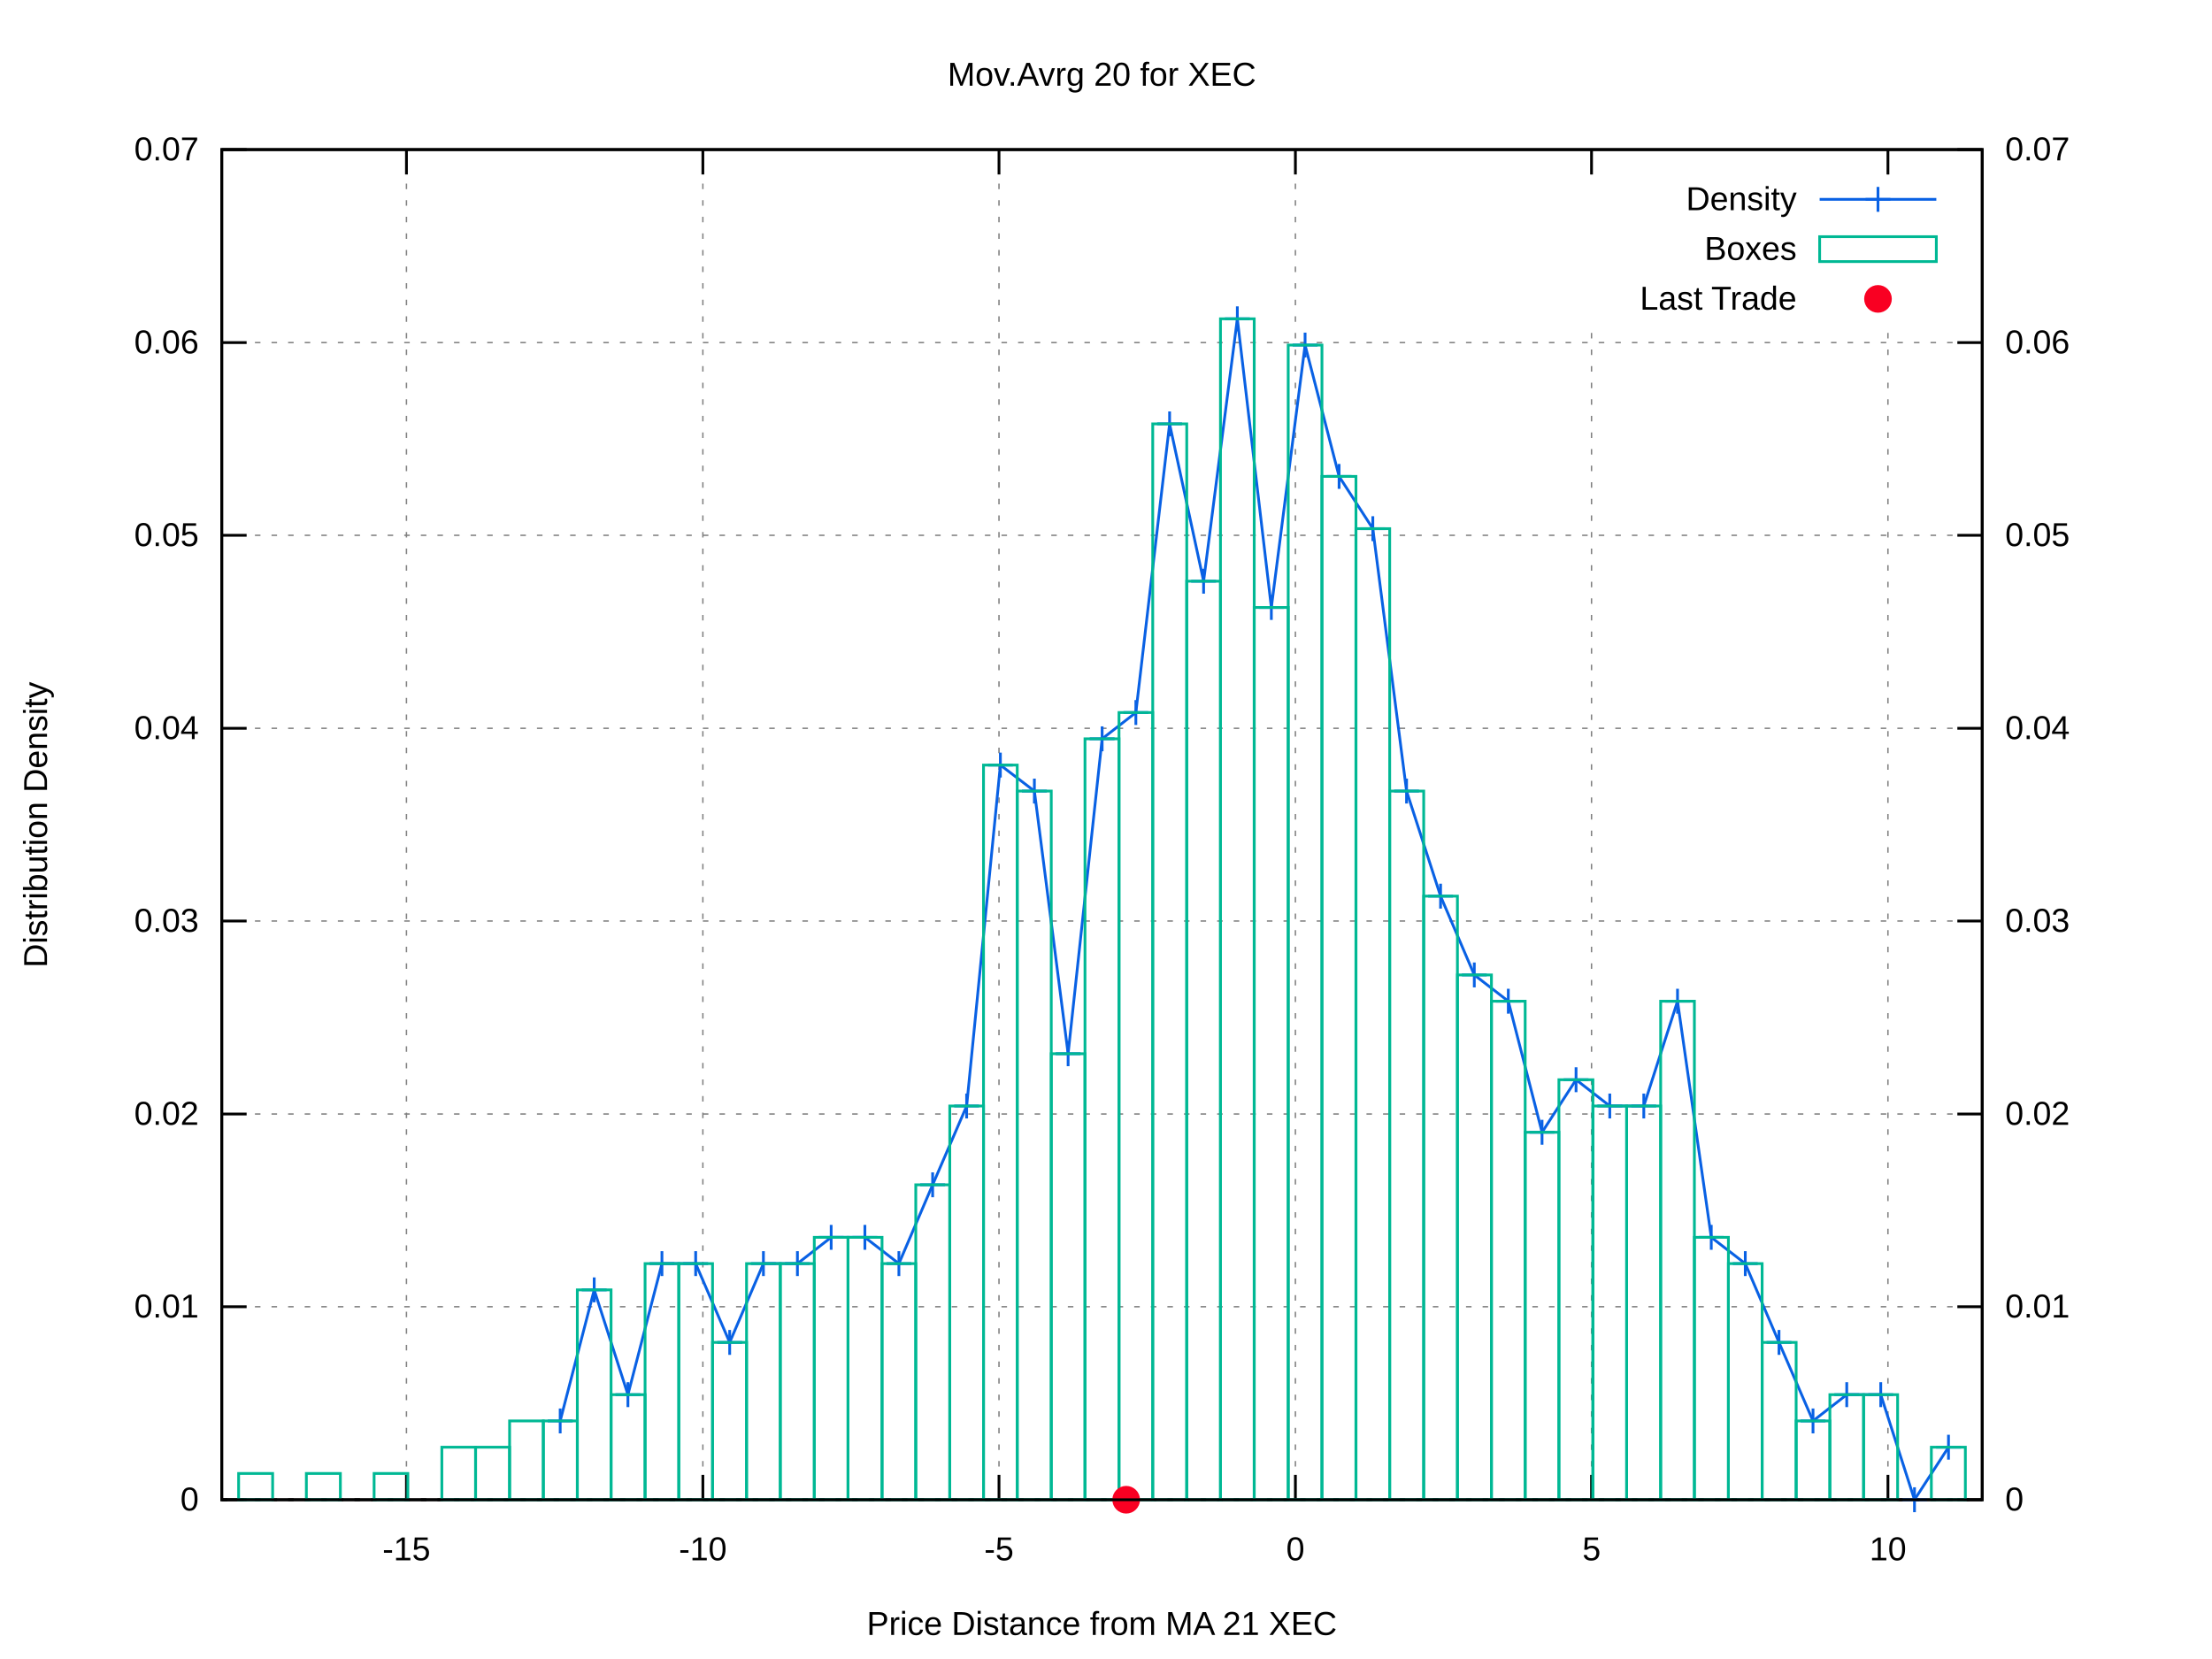
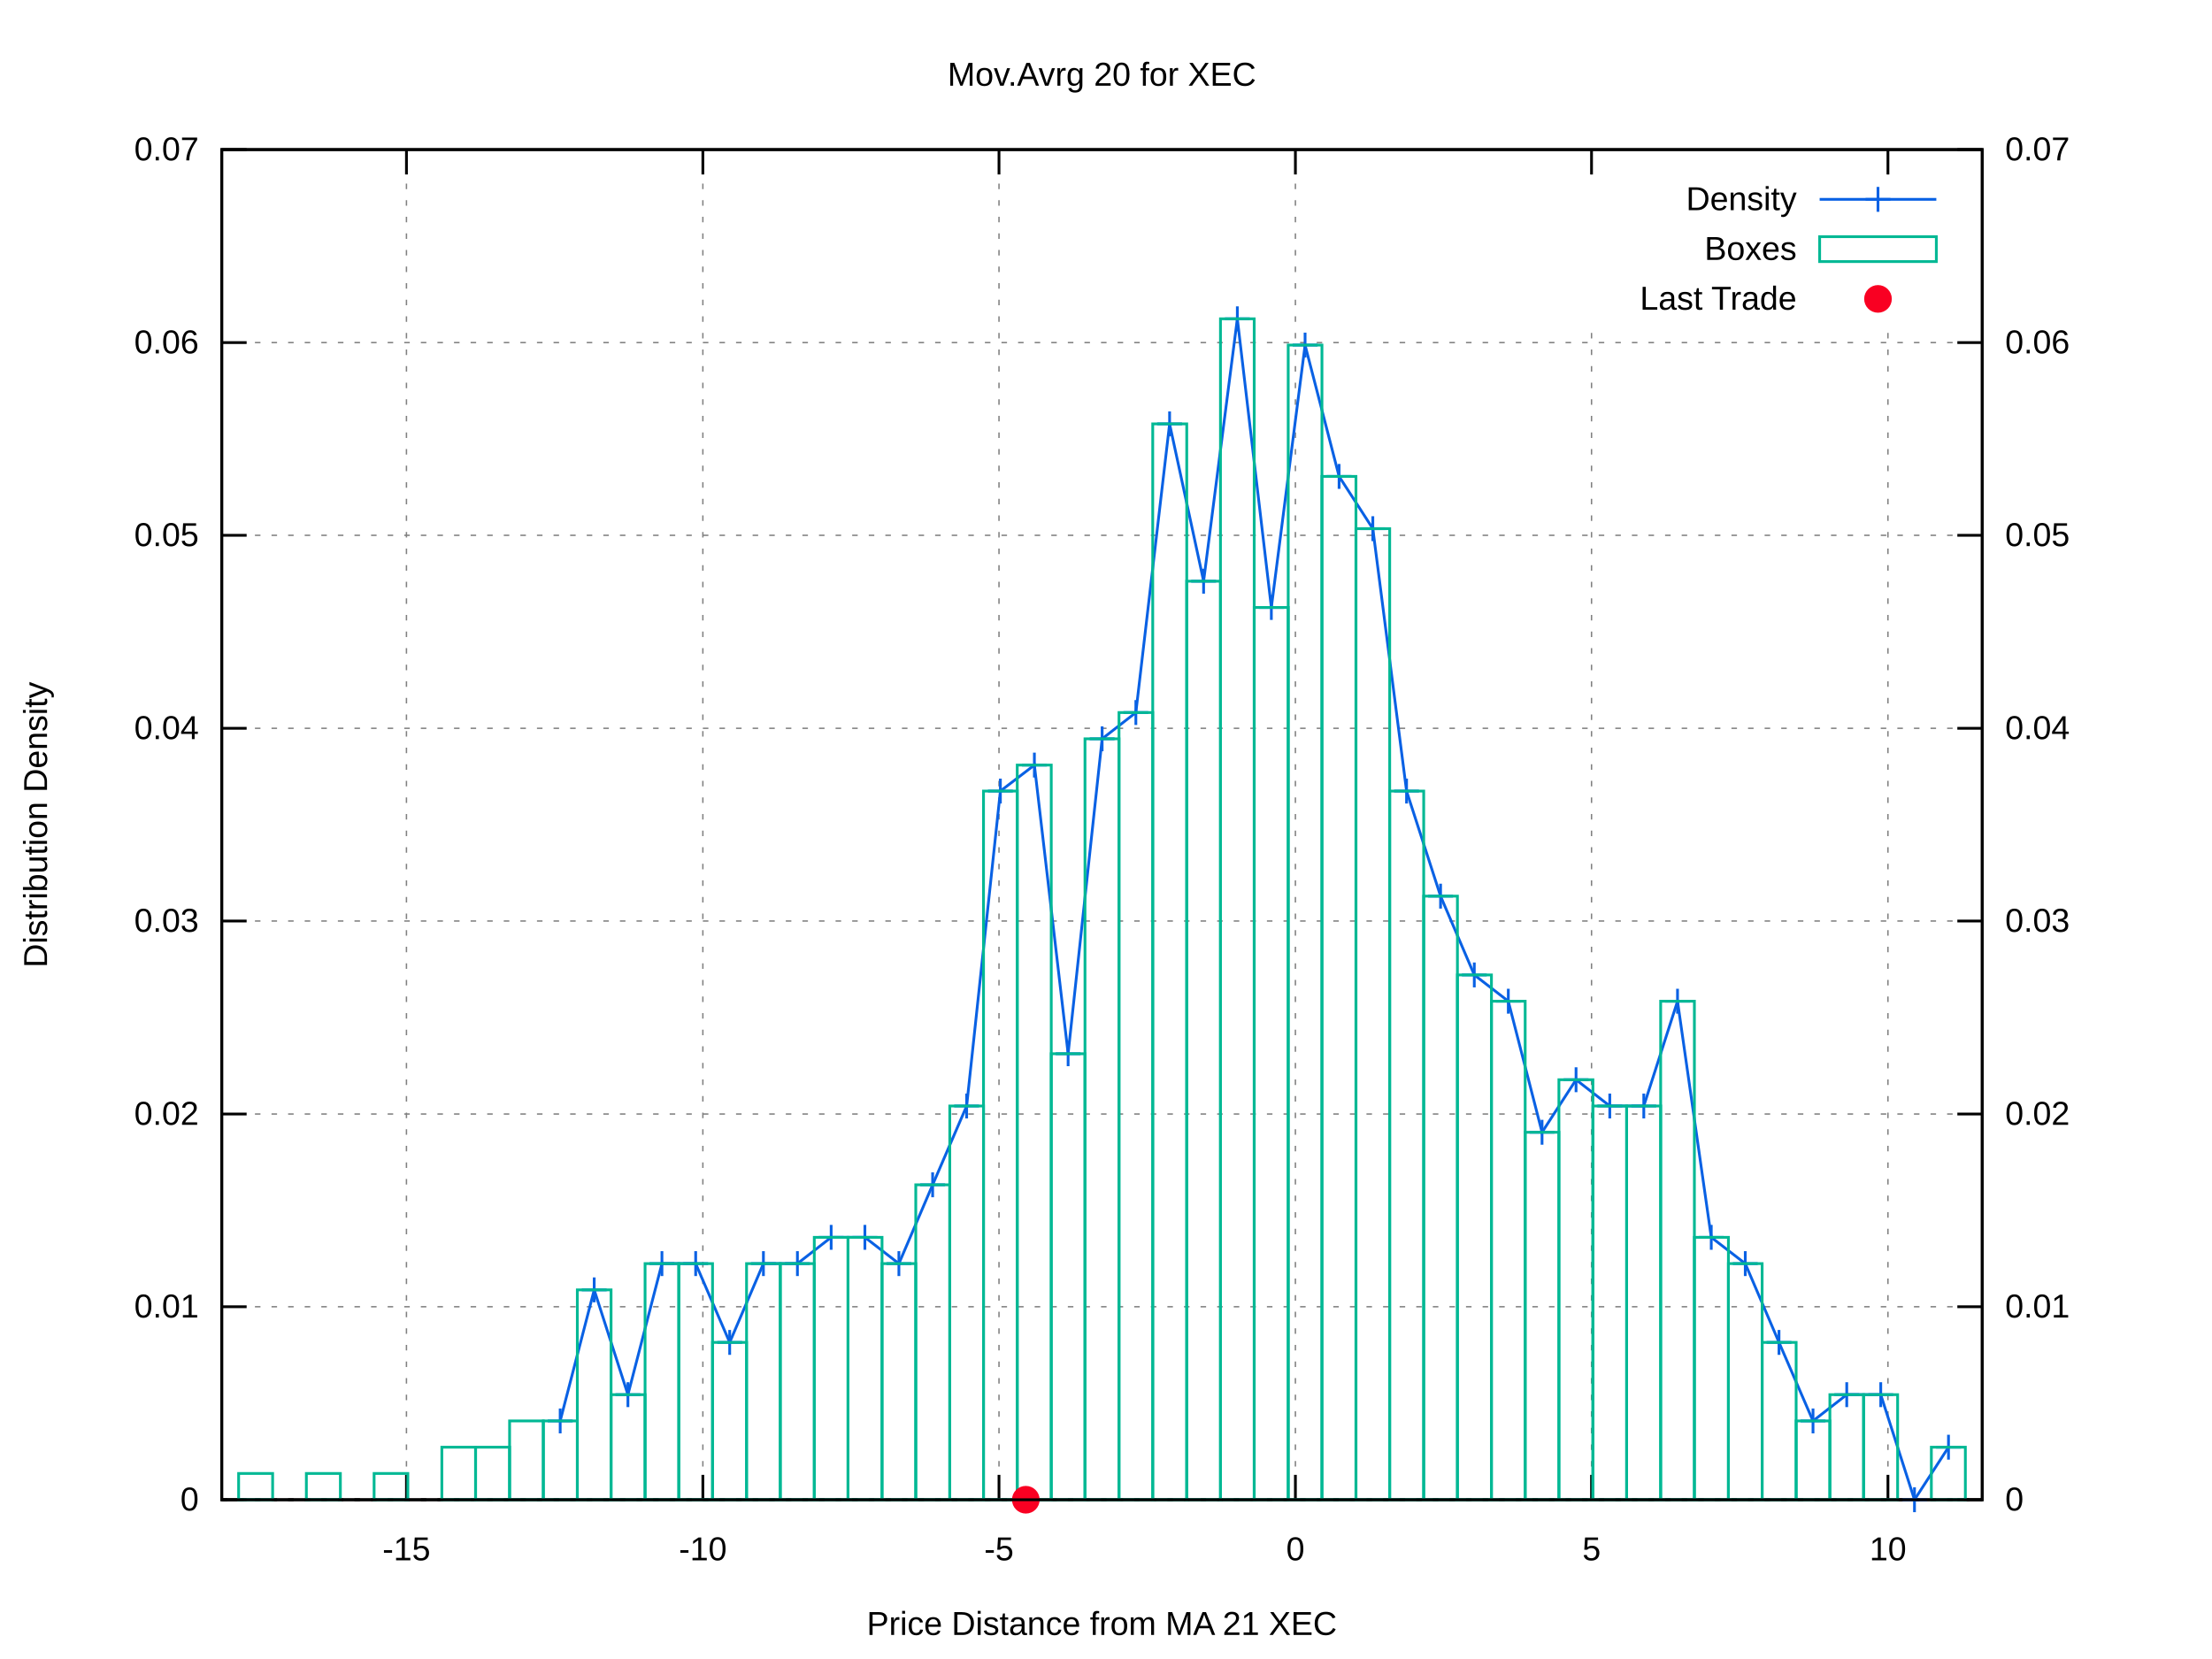
<svg xmlns="http://www.w3.org/2000/svg" xmlns:xlink="http://www.w3.org/1999/xlink" viewBox="0 0 800 600">
  <g id="gnuplot_canvas">
    <rect x="0" y="0" width="800" height="600" fill="#ffffff" />
    <defs>
      <circle id="gpDot" r="0.5" stroke-width="0.5" />
      <path id="gpPt0" stroke-width="0.222" stroke="currentColor" d="M-1,0 h2 M0,-1 v2" />
      <path id="gpPt1" stroke-width="0.222" stroke="currentColor" d="M-1,-1 L1,1 M1,-1 L-1,1" />
      <path id="gpPt2" stroke-width="0.222" stroke="currentColor" d="M-1,0 L1,0 M0,-1 L0,1 M-1,-1 L1,1 M-1,1 L1,-1" />
      <rect id="gpPt3" stroke-width="0.222" stroke="currentColor" x="-1" y="-1" width="2" height="2" />
      <rect id="gpPt4" stroke-width="0.222" stroke="currentColor" fill="currentColor" x="-1" y="-1" width="2" height="2" />
      <circle id="gpPt5" stroke-width="0.222" stroke="currentColor" cx="0" cy="0" r="1" />
      <use xlink:href="#gpPt5" id="gpPt6" fill="currentColor" stroke="none" />
      <path id="gpPt7" stroke-width="0.222" stroke="currentColor" d="M0,-1.33 L-1.33,0.67 L1.33,0.67 z" />
      <use xlink:href="#gpPt7" id="gpPt8" fill="currentColor" stroke="none" />
      <use xlink:href="#gpPt7" id="gpPt9" stroke="currentColor" transform="rotate(180)" />
      <use xlink:href="#gpPt9" id="gpPt10" fill="currentColor" stroke="none" />
      <use xlink:href="#gpPt3" id="gpPt11" stroke="currentColor" transform="rotate(45)" />
      <use xlink:href="#gpPt11" id="gpPt12" fill="currentColor" stroke="none" />
      <path id="gpPt13" stroke-width="0.222" stroke="currentColor" d="M0,1.330 L1.265,0.411 L0.782,-1.067 L-0.782,-1.076 L-1.265,0.411 z" />
      <use xlink:href="#gpPt13" id="gpPt14" fill="currentColor" stroke="none" />
      <filter id="textbox" filterUnits="objectBoundingBox" x="0" y="0" height="1" width="1">
        <feFlood flood-color="#FFFFFF" flood-opacity="1" result="bgnd" />
        <feComposite in="SourceGraphic" in2="bgnd" operator="atop" />
      </filter>
      <filter id="greybox" filterUnits="objectBoundingBox" x="0" y="0" height="1" width="1">
        <feFlood flood-color="lightgrey" flood-opacity="1" result="grey" />
        <feComposite in="SourceGraphic" in2="grey" operator="atop" />
      </filter>
    </defs>
    <g fill="none" color="#FFFFFF" stroke="black" stroke-width="1.00" stroke-linecap="butt" stroke-linejoin="miter">
</g>
    <g fill="none" color="black" stroke="currentColor" stroke-width="1.00" stroke-linecap="butt" stroke-linejoin="miter">
</g>
    <g fill="none" color="black" stroke="black" stroke-width="0.50" stroke-linecap="butt" stroke-linejoin="miter">
</g>
    <g fill="none" color="gray" stroke="currentColor" stroke-width="0.50" stroke-linecap="butt" stroke-linejoin="miter">
      <path stroke="gray" stroke-dasharray="2,4" class="gridline" d="M80.2,542.4 L716.9,542.4  " />
    </g>
    <g fill="none" color="gray" stroke="gray" stroke-width="1.00" stroke-linecap="butt" stroke-linejoin="miter">
</g>
    <g fill="none" color="black" stroke="currentColor" stroke-width="1.00" stroke-linecap="butt" stroke-linejoin="miter">
      <path stroke="black" d="M80.2,542.4 L89.2,542.4  " />
      <g transform="translate(71.9,546.3)" stroke="none" fill="black" font-family="arial" font-size="12.00" text-anchor="end">
        <text>
          <tspan font-family="arial"> 0</tspan>
        </text>
      </g>
    </g>
    <g fill="none" color="black" stroke="currentColor" stroke-width="1.00" stroke-linecap="butt" stroke-linejoin="miter">
</g>
    <g fill="none" color="black" stroke="black" stroke-width="0.50" stroke-linecap="butt" stroke-linejoin="miter">
</g>
    <g fill="none" color="gray" stroke="currentColor" stroke-width="0.50" stroke-linecap="butt" stroke-linejoin="miter">
      <path stroke="gray" stroke-dasharray="2,4" class="gridline" d="M80.2,472.6 L716.9,472.6  " />
    </g>
    <g fill="none" color="gray" stroke="gray" stroke-width="1.00" stroke-linecap="butt" stroke-linejoin="miter">
</g>
    <g fill="none" color="black" stroke="currentColor" stroke-width="1.00" stroke-linecap="butt" stroke-linejoin="miter">
      <path stroke="black" d="M80.2,472.6 L89.2,472.6  " />
      <g transform="translate(71.9,476.5)" stroke="none" fill="black" font-family="arial" font-size="12.00" text-anchor="end">
        <text>
          <tspan font-family="arial"> 0.01</tspan>
        </text>
      </g>
    </g>
    <g fill="none" color="black" stroke="currentColor" stroke-width="1.00" stroke-linecap="butt" stroke-linejoin="miter">
</g>
    <g fill="none" color="black" stroke="black" stroke-width="0.50" stroke-linecap="butt" stroke-linejoin="miter">
</g>
    <g fill="none" color="gray" stroke="currentColor" stroke-width="0.50" stroke-linecap="butt" stroke-linejoin="miter">
      <path stroke="gray" stroke-dasharray="2,4" class="gridline" d="M80.2,402.9 L716.9,402.9  " />
    </g>
    <g fill="none" color="gray" stroke="gray" stroke-width="1.00" stroke-linecap="butt" stroke-linejoin="miter">
</g>
    <g fill="none" color="black" stroke="currentColor" stroke-width="1.00" stroke-linecap="butt" stroke-linejoin="miter">
      <path stroke="black" d="M80.2,402.9 L89.2,402.9  " />
      <g transform="translate(71.9,406.8)" stroke="none" fill="black" font-family="arial" font-size="12.00" text-anchor="end">
        <text>
          <tspan font-family="arial"> 0.02</tspan>
        </text>
      </g>
    </g>
    <g fill="none" color="black" stroke="currentColor" stroke-width="1.00" stroke-linecap="butt" stroke-linejoin="miter">
</g>
    <g fill="none" color="black" stroke="black" stroke-width="0.50" stroke-linecap="butt" stroke-linejoin="miter">
</g>
    <g fill="none" color="gray" stroke="currentColor" stroke-width="0.50" stroke-linecap="butt" stroke-linejoin="miter">
      <path stroke="gray" stroke-dasharray="2,4" class="gridline" d="M80.2,333.1 L716.9,333.1  " />
    </g>
    <g fill="none" color="gray" stroke="gray" stroke-width="1.00" stroke-linecap="butt" stroke-linejoin="miter">
</g>
    <g fill="none" color="black" stroke="currentColor" stroke-width="1.00" stroke-linecap="butt" stroke-linejoin="miter">
      <path stroke="black" d="M80.2,333.1 L89.2,333.1  " />
      <g transform="translate(71.9,337.0)" stroke="none" fill="black" font-family="arial" font-size="12.00" text-anchor="end">
        <text>
          <tspan font-family="arial"> 0.03</tspan>
        </text>
      </g>
    </g>
    <g fill="none" color="black" stroke="currentColor" stroke-width="1.00" stroke-linecap="butt" stroke-linejoin="miter">
</g>
    <g fill="none" color="black" stroke="black" stroke-width="0.50" stroke-linecap="butt" stroke-linejoin="miter">
</g>
    <g fill="none" color="gray" stroke="currentColor" stroke-width="0.50" stroke-linecap="butt" stroke-linejoin="miter">
      <path stroke="gray" stroke-dasharray="2,4" class="gridline" d="M80.2,263.4 L716.9,263.4  " />
    </g>
    <g fill="none" color="gray" stroke="gray" stroke-width="1.00" stroke-linecap="butt" stroke-linejoin="miter">
</g>
    <g fill="none" color="black" stroke="currentColor" stroke-width="1.00" stroke-linecap="butt" stroke-linejoin="miter">
      <path stroke="black" d="M80.2,263.4 L89.2,263.4  " />
      <g transform="translate(71.9,267.3)" stroke="none" fill="black" font-family="arial" font-size="12.00" text-anchor="end">
        <text>
          <tspan font-family="arial"> 0.04</tspan>
        </text>
      </g>
    </g>
    <g fill="none" color="black" stroke="currentColor" stroke-width="1.00" stroke-linecap="butt" stroke-linejoin="miter">
</g>
    <g fill="none" color="black" stroke="black" stroke-width="0.50" stroke-linecap="butt" stroke-linejoin="miter">
</g>
    <g fill="none" color="gray" stroke="currentColor" stroke-width="0.50" stroke-linecap="butt" stroke-linejoin="miter">
      <path stroke="gray" stroke-dasharray="2,4" class="gridline" d="M80.2,193.6 L716.9,193.6  " />
    </g>
    <g fill="none" color="gray" stroke="gray" stroke-width="1.00" stroke-linecap="butt" stroke-linejoin="miter">
</g>
    <g fill="none" color="black" stroke="currentColor" stroke-width="1.00" stroke-linecap="butt" stroke-linejoin="miter">
      <path stroke="black" d="M80.2,193.6 L89.2,193.6  " />
      <g transform="translate(71.9,197.5)" stroke="none" fill="black" font-family="arial" font-size="12.00" text-anchor="end">
        <text>
          <tspan font-family="arial"> 0.05</tspan>
        </text>
      </g>
    </g>
    <g fill="none" color="black" stroke="currentColor" stroke-width="1.00" stroke-linecap="butt" stroke-linejoin="miter">
</g>
    <g fill="none" color="black" stroke="black" stroke-width="0.50" stroke-linecap="butt" stroke-linejoin="miter">
</g>
    <g fill="none" color="gray" stroke="currentColor" stroke-width="0.50" stroke-linecap="butt" stroke-linejoin="miter">
      <path stroke="gray" stroke-dasharray="2,4" class="gridline" d="M80.2,123.9 L716.9,123.9  " />
    </g>
    <g fill="none" color="gray" stroke="gray" stroke-width="1.00" stroke-linecap="butt" stroke-linejoin="miter">
</g>
    <g fill="none" color="black" stroke="currentColor" stroke-width="1.00" stroke-linecap="butt" stroke-linejoin="miter">
      <path stroke="black" d="M80.2,123.9 L89.2,123.9  " />
      <g transform="translate(71.9,127.8)" stroke="none" fill="black" font-family="arial" font-size="12.00" text-anchor="end">
        <text>
          <tspan font-family="arial"> 0.06</tspan>
        </text>
      </g>
    </g>
    <g fill="none" color="black" stroke="currentColor" stroke-width="1.00" stroke-linecap="butt" stroke-linejoin="miter">
</g>
    <g fill="none" color="black" stroke="black" stroke-width="0.50" stroke-linecap="butt" stroke-linejoin="miter">
</g>
    <g fill="none" color="gray" stroke="currentColor" stroke-width="0.50" stroke-linecap="butt" stroke-linejoin="miter">
      <path stroke="gray" stroke-dasharray="2,4" class="gridline" d="M80.2,54.1 L716.9,54.1  " />
    </g>
    <g fill="none" color="gray" stroke="gray" stroke-width="1.00" stroke-linecap="butt" stroke-linejoin="miter">
</g>
    <g fill="none" color="black" stroke="currentColor" stroke-width="1.00" stroke-linecap="butt" stroke-linejoin="miter">
      <path stroke="black" d="M80.2,54.1 L89.2,54.1  " />
      <g transform="translate(71.9,58.0)" stroke="none" fill="black" font-family="arial" font-size="12.00" text-anchor="end">
        <text>
          <tspan font-family="arial"> 0.07</tspan>
        </text>
      </g>
    </g>
    <g fill="none" color="black" stroke="currentColor" stroke-width="1.00" stroke-linecap="butt" stroke-linejoin="miter">
</g>
    <g fill="none" color="black" stroke="black" stroke-width="0.50" stroke-linecap="butt" stroke-linejoin="miter">
</g>
    <g fill="none" color="gray" stroke="currentColor" stroke-width="0.50" stroke-linecap="butt" stroke-linejoin="miter">
      <path stroke="gray" stroke-dasharray="2,4" class="gridline" d="M147.0,542.4 L147.0,54.1  " />
    </g>
    <g fill="none" color="gray" stroke="gray" stroke-width="1.00" stroke-linecap="butt" stroke-linejoin="miter">
</g>
    <g fill="none" color="black" stroke="currentColor" stroke-width="1.00" stroke-linecap="butt" stroke-linejoin="miter">
      <path stroke="black" d="M147.0,542.4 L147.0,533.4 M147.0,54.1 L147.0,63.1  " />
      <g transform="translate(147.0,564.3)" stroke="none" fill="black" font-family="arial" font-size="12.00" text-anchor="middle">
        <text>
          <tspan font-family="arial">-15</tspan>
        </text>
      </g>
    </g>
    <g fill="none" color="black" stroke="currentColor" stroke-width="1.00" stroke-linecap="butt" stroke-linejoin="miter">
</g>
    <g fill="none" color="black" stroke="black" stroke-width="0.50" stroke-linecap="butt" stroke-linejoin="miter">
</g>
    <g fill="none" color="gray" stroke="currentColor" stroke-width="0.50" stroke-linecap="butt" stroke-linejoin="miter">
      <path stroke="gray" stroke-dasharray="2,4" class="gridline" d="M254.2,542.4 L254.2,54.1  " />
    </g>
    <g fill="none" color="gray" stroke="gray" stroke-width="1.00" stroke-linecap="butt" stroke-linejoin="miter">
</g>
    <g fill="none" color="black" stroke="currentColor" stroke-width="1.00" stroke-linecap="butt" stroke-linejoin="miter">
      <path stroke="black" d="M254.2,542.4 L254.2,533.4 M254.2,54.1 L254.2,63.1  " />
      <g transform="translate(254.2,564.3)" stroke="none" fill="black" font-family="arial" font-size="12.00" text-anchor="middle">
        <text>
          <tspan font-family="arial">-10</tspan>
        </text>
      </g>
    </g>
    <g fill="none" color="black" stroke="currentColor" stroke-width="1.00" stroke-linecap="butt" stroke-linejoin="miter">
</g>
    <g fill="none" color="black" stroke="black" stroke-width="0.50" stroke-linecap="butt" stroke-linejoin="miter">
</g>
    <g fill="none" color="gray" stroke="currentColor" stroke-width="0.50" stroke-linecap="butt" stroke-linejoin="miter">
      <path stroke="gray" stroke-dasharray="2,4" class="gridline" d="M361.3,542.4 L361.3,54.1  " />
    </g>
    <g fill="none" color="gray" stroke="gray" stroke-width="1.00" stroke-linecap="butt" stroke-linejoin="miter">
</g>
    <g fill="none" color="black" stroke="currentColor" stroke-width="1.00" stroke-linecap="butt" stroke-linejoin="miter">
      <path stroke="black" d="M361.3,542.4 L361.3,533.4 M361.3,54.1 L361.3,63.1  " />
      <g transform="translate(361.3,564.3)" stroke="none" fill="black" font-family="arial" font-size="12.00" text-anchor="middle">
        <text>
          <tspan font-family="arial">-5</tspan>
        </text>
      </g>
    </g>
    <g fill="none" color="black" stroke="currentColor" stroke-width="1.00" stroke-linecap="butt" stroke-linejoin="miter">
</g>
    <g fill="none" color="black" stroke="black" stroke-width="0.50" stroke-linecap="butt" stroke-linejoin="miter">
</g>
    <g fill="none" color="gray" stroke="currentColor" stroke-width="0.50" stroke-linecap="butt" stroke-linejoin="miter">
      <path stroke="gray" stroke-dasharray="2,4" class="gridline" d="M468.5,542.4 L468.5,54.1  " />
    </g>
    <g fill="none" color="gray" stroke="gray" stroke-width="1.00" stroke-linecap="butt" stroke-linejoin="miter">
</g>
    <g fill="none" color="black" stroke="currentColor" stroke-width="1.00" stroke-linecap="butt" stroke-linejoin="miter">
      <path stroke="black" d="M468.5,542.4 L468.5,533.4 M468.5,54.1 L468.5,63.1  " />
      <g transform="translate(468.5,564.3)" stroke="none" fill="black" font-family="arial" font-size="12.00" text-anchor="middle">
        <text>
          <tspan font-family="arial"> 0</tspan>
        </text>
      </g>
    </g>
    <g fill="none" color="black" stroke="currentColor" stroke-width="1.00" stroke-linecap="butt" stroke-linejoin="miter">
</g>
    <g fill="none" color="black" stroke="black" stroke-width="0.50" stroke-linecap="butt" stroke-linejoin="miter">
</g>
    <g fill="none" color="gray" stroke="currentColor" stroke-width="0.50" stroke-linecap="butt" stroke-linejoin="miter">
      <path stroke="gray" stroke-dasharray="2,4" class="gridline" d="M575.6,542.4 L575.6,117.1 M575.6,63.1 L575.6,54.1  " />
    </g>
    <g fill="none" color="gray" stroke="gray" stroke-width="1.00" stroke-linecap="butt" stroke-linejoin="miter">
</g>
    <g fill="none" color="black" stroke="currentColor" stroke-width="1.00" stroke-linecap="butt" stroke-linejoin="miter">
      <path stroke="black" d="M575.6,542.4 L575.6,533.4 M575.6,54.1 L575.6,63.1  " />
      <g transform="translate(575.6,564.3)" stroke="none" fill="black" font-family="arial" font-size="12.00" text-anchor="middle">
        <text>
          <tspan font-family="arial"> 5</tspan>
        </text>
      </g>
    </g>
    <g fill="none" color="black" stroke="currentColor" stroke-width="1.00" stroke-linecap="butt" stroke-linejoin="miter">
</g>
    <g fill="none" color="black" stroke="black" stroke-width="0.50" stroke-linecap="butt" stroke-linejoin="miter">
</g>
    <g fill="none" color="gray" stroke="currentColor" stroke-width="0.50" stroke-linecap="butt" stroke-linejoin="miter">
      <path stroke="gray" stroke-dasharray="2,4" class="gridline" d="M682.8,542.4 L682.8,117.1 M682.8,63.1 L682.8,54.1  " />
    </g>
    <g fill="none" color="gray" stroke="gray" stroke-width="1.00" stroke-linecap="butt" stroke-linejoin="miter">
</g>
    <g fill="none" color="black" stroke="currentColor" stroke-width="1.00" stroke-linecap="butt" stroke-linejoin="miter">
      <path stroke="black" d="M682.8,542.4 L682.8,533.4 M682.8,54.1 L682.8,63.1  " />
      <g transform="translate(682.8,564.3)" stroke="none" fill="black" font-family="arial" font-size="12.00" text-anchor="middle">
        <text>
          <tspan font-family="arial"> 10</tspan>
        </text>
      </g>
    </g>
    <g fill="none" color="black" stroke="currentColor" stroke-width="1.00" stroke-linecap="butt" stroke-linejoin="miter">
      <path stroke="black" d="M716.9,542.4 L707.9,542.4  " />
      <g transform="translate(725.2,546.3)" stroke="none" fill="black" font-family="arial" font-size="12.00" text-anchor="start">
        <text>
          <tspan font-family="arial"> 0</tspan>
        </text>
      </g>
    </g>
    <g fill="none" color="black" stroke="currentColor" stroke-width="1.00" stroke-linecap="butt" stroke-linejoin="miter">
      <path stroke="black" d="M716.9,472.6 L707.9,472.6  " />
      <g transform="translate(725.2,476.5)" stroke="none" fill="black" font-family="arial" font-size="12.00" text-anchor="start">
        <text>
          <tspan font-family="arial"> 0.01</tspan>
        </text>
      </g>
    </g>
    <g fill="none" color="black" stroke="currentColor" stroke-width="1.00" stroke-linecap="butt" stroke-linejoin="miter">
      <path stroke="black" d="M716.9,402.9 L707.9,402.9  " />
      <g transform="translate(725.2,406.8)" stroke="none" fill="black" font-family="arial" font-size="12.00" text-anchor="start">
        <text>
          <tspan font-family="arial"> 0.02</tspan>
        </text>
      </g>
    </g>
    <g fill="none" color="black" stroke="currentColor" stroke-width="1.00" stroke-linecap="butt" stroke-linejoin="miter">
      <path stroke="black" d="M716.9,333.1 L707.9,333.1  " />
      <g transform="translate(725.2,337.0)" stroke="none" fill="black" font-family="arial" font-size="12.00" text-anchor="start">
        <text>
          <tspan font-family="arial"> 0.03</tspan>
        </text>
      </g>
    </g>
    <g fill="none" color="black" stroke="currentColor" stroke-width="1.00" stroke-linecap="butt" stroke-linejoin="miter">
      <path stroke="black" d="M716.9,263.4 L707.9,263.4  " />
      <g transform="translate(725.2,267.3)" stroke="none" fill="black" font-family="arial" font-size="12.00" text-anchor="start">
        <text>
          <tspan font-family="arial"> 0.04</tspan>
        </text>
      </g>
    </g>
    <g fill="none" color="black" stroke="currentColor" stroke-width="1.00" stroke-linecap="butt" stroke-linejoin="miter">
      <path stroke="black" d="M716.9,193.6 L707.9,193.6  " />
      <g transform="translate(725.2,197.5)" stroke="none" fill="black" font-family="arial" font-size="12.00" text-anchor="start">
        <text>
          <tspan font-family="arial"> 0.05</tspan>
        </text>
      </g>
    </g>
    <g fill="none" color="black" stroke="currentColor" stroke-width="1.00" stroke-linecap="butt" stroke-linejoin="miter">
      <path stroke="black" d="M716.9,123.9 L707.9,123.9  " />
      <g transform="translate(725.2,127.8)" stroke="none" fill="black" font-family="arial" font-size="12.00" text-anchor="start">
        <text>
          <tspan font-family="arial"> 0.06</tspan>
        </text>
      </g>
    </g>
    <g fill="none" color="black" stroke="currentColor" stroke-width="1.00" stroke-linecap="butt" stroke-linejoin="miter">
      <path stroke="black" d="M716.9,54.1 L707.9,54.1  " />
      <g transform="translate(725.2,58.0)" stroke="none" fill="black" font-family="arial" font-size="12.00" text-anchor="start">
        <text>
          <tspan font-family="arial"> 0.07</tspan>
        </text>
      </g>
    </g>
    <g fill="none" color="black" stroke="currentColor" stroke-width="1.00" stroke-linecap="butt" stroke-linejoin="miter">
</g>
    <g fill="none" color="gray" stroke="currentColor" stroke-width="1.00" stroke-linecap="butt" stroke-linejoin="miter">
      <path stroke="black" stroke-dasharray="2,4" d="M80.2,542.4 L716.9,542.4  " />
    </g>
    <g fill="none" color="black" stroke="currentColor" stroke-width="1.00" stroke-linecap="butt" stroke-linejoin="miter">
      <path stroke="black" d="M80.2,54.1 L80.2,542.4 L716.9,542.4 L716.9,54.1 L80.2,54.1 Z  " />
    </g>
    <g fill="none" color="black" stroke="currentColor" stroke-width="1.00" stroke-linecap="butt" stroke-linejoin="miter">
      <g transform="translate(17.0,298.3) rotate(270)" stroke="none" fill="black" font-family="arial" font-size="12.00" text-anchor="middle">
        <text>
          <tspan font-family="arial">Distribution Density</tspan>
        </text>
      </g>
    </g>
    <g fill="none" color="black" stroke="currentColor" stroke-width="1.00" stroke-linecap="butt" stroke-linejoin="miter">
      <g transform="translate(398.5,591.3)" stroke="none" fill="black" font-family="arial" font-size="12.00" text-anchor="middle">
        <text>
          <tspan font-family="arial">Price Distance from MA 21 XEC</tspan>
        </text>
      </g>
    </g>
    <g fill="none" color="black" stroke="currentColor" stroke-width="1.00" stroke-linecap="butt" stroke-linejoin="miter">
      <g transform="translate(398.5,31.0)" stroke="none" fill="black" font-family="arial" font-size="12.00" text-anchor="middle">
        <text>
          <tspan font-family="arial">Mov.Avrg 20 for XEC </tspan>
        </text>
      </g>
    </g>
    <g id="gnuplot_plot_1">
      <g fill="none" color="black" stroke="currentColor" stroke-width="1.00" stroke-linecap="butt" stroke-linejoin="miter">
        <g transform="translate(649.8,76.0)" stroke="none" fill="black" font-family="arial" font-size="12.00" text-anchor="end">
          <text>
            <tspan font-family="arial">Density</tspan>
          </text>
        </g>
      </g>
      <g fill="none" color="black" stroke="currentColor" stroke-width="1.00" stroke-linecap="butt" stroke-linejoin="miter">
-         <path stroke="rgb(  9,  97, 228)" d="M658.1,72.1 L700.3,72.1 M202.6,513.9 L214.9,466.5 L227.1,504.4 L239.4,457.0 L251.6,457.0 L263.9,485.5   L276.1,457.0 L288.4,457.0 L300.6,447.5 L312.8,447.5 L325.1,457.0 L337.3,428.5 L349.6,400.0 L361.8,276.7   L374.1,286.1 L386.3,381.1 L398.6,267.2 L410.8,257.7 L423.0,153.3 L435.3,210.2 L447.5,115.3 L459.8,219.7   L472.0,124.8 L484.3,172.3 L496.5,191.2 L508.7,286.1 L521.0,324.1 L533.2,352.6 L545.5,362.1 L557.7,409.5   L570.0,390.5 L582.2,400.0 L594.5,400.0 L606.7,362.1 L618.9,447.5 L631.2,457.0 L643.4,485.5 L655.7,513.9   L667.9,504.4 L680.2,504.4 L692.4,542.4 L704.7,523.4  " />
+         <path stroke="rgb(  9,  97, 228)" d="M658.1,72.1 L700.3,72.1 M202.6,513.9 L214.9,466.5 L227.1,504.4 L239.4,457.0 L251.6,457.0 L263.9,485.5   L276.1,457.0 L288.4,457.0 L300.6,447.5 L312.8,447.5 L325.1,457.0 L337.3,428.5 L349.6,400.0 L361.8,286.1   L374.1,276.7 L386.3,381.1 L398.6,267.2 L410.8,257.7 L423.0,153.3 L435.3,210.2 L447.5,115.3 L459.8,219.7   L472.0,124.8 L484.3,172.3 L496.5,191.2 L508.7,286.1 L521.0,324.1 L533.2,352.6 L545.5,362.1 L557.7,409.5   L570.0,390.5 L582.2,400.0 L594.5,400.0 L606.7,362.1 L618.9,447.5 L631.2,457.0 L643.4,485.5 L655.7,513.9   L667.9,504.4 L680.2,504.4 L692.4,542.4 L704.7,523.4  " />
        <use xlink:href="#gpPt0" transform="translate(202.6,513.9) scale(4.50)" color="rgb(  9,  97, 228)" />
        <use xlink:href="#gpPt0" transform="translate(214.9,466.5) scale(4.50)" color="rgb(  9,  97, 228)" />
        <use xlink:href="#gpPt0" transform="translate(227.1,504.4) scale(4.50)" color="rgb(  9,  97, 228)" />
        <use xlink:href="#gpPt0" transform="translate(239.4,457.0) scale(4.50)" color="rgb(  9,  97, 228)" />
        <use xlink:href="#gpPt0" transform="translate(251.6,457.0) scale(4.50)" color="rgb(  9,  97, 228)" />
        <use xlink:href="#gpPt0" transform="translate(263.9,485.5) scale(4.50)" color="rgb(  9,  97, 228)" />
        <use xlink:href="#gpPt0" transform="translate(276.1,457.0) scale(4.50)" color="rgb(  9,  97, 228)" />
        <use xlink:href="#gpPt0" transform="translate(288.4,457.0) scale(4.50)" color="rgb(  9,  97, 228)" />
        <use xlink:href="#gpPt0" transform="translate(300.6,447.5) scale(4.50)" color="rgb(  9,  97, 228)" />
        <use xlink:href="#gpPt0" transform="translate(312.8,447.5) scale(4.50)" color="rgb(  9,  97, 228)" />
        <use xlink:href="#gpPt0" transform="translate(325.1,457.0) scale(4.50)" color="rgb(  9,  97, 228)" />
        <use xlink:href="#gpPt0" transform="translate(337.3,428.5) scale(4.50)" color="rgb(  9,  97, 228)" />
        <use xlink:href="#gpPt0" transform="translate(349.6,400.0) scale(4.50)" color="rgb(  9,  97, 228)" />
-         <use xlink:href="#gpPt0" transform="translate(361.8,276.7) scale(4.50)" color="rgb(  9,  97, 228)" />
-         <use xlink:href="#gpPt0" transform="translate(374.1,286.1) scale(4.50)" color="rgb(  9,  97, 228)" />
+         <use xlink:href="#gpPt0" transform="translate(361.8,286.1) scale(4.50)" color="rgb(  9,  97, 228)" />
+         <use xlink:href="#gpPt0" transform="translate(374.1,276.7) scale(4.50)" color="rgb(  9,  97, 228)" />
        <use xlink:href="#gpPt0" transform="translate(386.3,381.1) scale(4.50)" color="rgb(  9,  97, 228)" />
        <use xlink:href="#gpPt0" transform="translate(398.6,267.2) scale(4.50)" color="rgb(  9,  97, 228)" />
        <use xlink:href="#gpPt0" transform="translate(410.8,257.7) scale(4.50)" color="rgb(  9,  97, 228)" />
        <use xlink:href="#gpPt0" transform="translate(423.0,153.3) scale(4.50)" color="rgb(  9,  97, 228)" />
        <use xlink:href="#gpPt0" transform="translate(435.3,210.2) scale(4.50)" color="rgb(  9,  97, 228)" />
        <use xlink:href="#gpPt0" transform="translate(447.5,115.3) scale(4.50)" color="rgb(  9,  97, 228)" />
        <use xlink:href="#gpPt0" transform="translate(459.8,219.7) scale(4.50)" color="rgb(  9,  97, 228)" />
        <use xlink:href="#gpPt0" transform="translate(472.0,124.8) scale(4.50)" color="rgb(  9,  97, 228)" />
        <use xlink:href="#gpPt0" transform="translate(484.3,172.3) scale(4.50)" color="rgb(  9,  97, 228)" />
        <use xlink:href="#gpPt0" transform="translate(496.5,191.2) scale(4.50)" color="rgb(  9,  97, 228)" />
        <use xlink:href="#gpPt0" transform="translate(508.7,286.1) scale(4.50)" color="rgb(  9,  97, 228)" />
        <use xlink:href="#gpPt0" transform="translate(521.0,324.1) scale(4.50)" color="rgb(  9,  97, 228)" />
        <use xlink:href="#gpPt0" transform="translate(533.2,352.6) scale(4.50)" color="rgb(  9,  97, 228)" />
        <use xlink:href="#gpPt0" transform="translate(545.5,362.1) scale(4.50)" color="rgb(  9,  97, 228)" />
        <use xlink:href="#gpPt0" transform="translate(557.7,409.5) scale(4.50)" color="rgb(  9,  97, 228)" />
        <use xlink:href="#gpPt0" transform="translate(570.0,390.5) scale(4.50)" color="rgb(  9,  97, 228)" />
        <use xlink:href="#gpPt0" transform="translate(582.2,400.0) scale(4.50)" color="rgb(  9,  97, 228)" />
        <use xlink:href="#gpPt0" transform="translate(594.5,400.0) scale(4.50)" color="rgb(  9,  97, 228)" />
        <use xlink:href="#gpPt0" transform="translate(606.7,362.1) scale(4.50)" color="rgb(  9,  97, 228)" />
        <use xlink:href="#gpPt0" transform="translate(618.9,447.5) scale(4.50)" color="rgb(  9,  97, 228)" />
        <use xlink:href="#gpPt0" transform="translate(631.2,457.0) scale(4.50)" color="rgb(  9,  97, 228)" />
        <use xlink:href="#gpPt0" transform="translate(643.4,485.5) scale(4.50)" color="rgb(  9,  97, 228)" />
        <use xlink:href="#gpPt0" transform="translate(655.7,513.9) scale(4.50)" color="rgb(  9,  97, 228)" />
        <use xlink:href="#gpPt0" transform="translate(667.9,504.4) scale(4.50)" color="rgb(  9,  97, 228)" />
        <use xlink:href="#gpPt0" transform="translate(680.2,504.4) scale(4.50)" color="rgb(  9,  97, 228)" />
        <use xlink:href="#gpPt0" transform="translate(692.4,542.4) scale(4.50)" color="rgb(  9,  97, 228)" />
        <use xlink:href="#gpPt0" transform="translate(704.7,523.4) scale(4.50)" color="rgb(  9,  97, 228)" />
        <use xlink:href="#gpPt0" transform="translate(679.2,72.1) scale(4.50)" color="rgb(  9,  97, 228)" />
      </g>
    </g>
    <g id="gnuplot_plot_2">
      <g fill="none" color="black" stroke="currentColor" stroke-width="1.00" stroke-linecap="butt" stroke-linejoin="miter">
        <g transform="translate(649.8,94.0)" stroke="none" fill="black" font-family="arial" font-size="12.00" text-anchor="end">
          <text>
            <tspan font-family="arial">Boxes</tspan>
          </text>
        </g>
      </g>
      <g fill="none" color="black" stroke="currentColor" stroke-width="1.00" stroke-linecap="butt" stroke-linejoin="miter">
        <path stroke="rgb(  0, 184, 148)" d="M658.1,94.6 L700.3,94.6 L700.3,85.6 L658.1,85.6 L658.1,94.6 Z  " />
        <path stroke="rgb(  0, 184, 148)" d="M86.3,542.4 L86.3,532.9 L98.6,532.9 L98.6,542.4 L86.3,542.4 Z  " />
        <path stroke="rgb(  0, 184, 148)" d="M110.8,542.4 L110.8,532.9 L123.1,532.9 L123.1,542.4 L110.8,542.4 Z  " />
        <path stroke="rgb(  0, 184, 148)" d="M135.3,542.4 L135.3,532.9 L147.5,532.9 L147.5,542.4 L135.3,542.4 Z  " />
        <path stroke="rgb(  0, 184, 148)" d="M159.8,542.4 L159.8,523.4 L172.0,523.4 L172.0,542.4 L159.8,542.4 Z  " />
        <path stroke="rgb(  0, 184, 148)" d="M172.0,542.4 L172.0,523.4 L184.3,523.4 L184.3,542.4 L172.0,542.4 Z  " />
        <path stroke="rgb(  0, 184, 148)" d="M184.3,542.4 L184.3,513.9 L196.5,513.9 L196.5,542.4 L184.3,542.4 Z  " />
        <path stroke="rgb(  0, 184, 148)" d="M196.5,542.4 L196.5,513.9 L208.8,513.9 L208.8,542.4 L196.5,542.4 Z  " />
        <path stroke="rgb(  0, 184, 148)" d="M208.8,542.4 L208.8,466.5 L221.0,466.5 L221.0,542.4 L208.8,542.4 Z  " />
        <path stroke="rgb(  0, 184, 148)" d="M221.0,542.4 L221.0,504.4 L233.3,504.4 L233.3,542.4 L221.0,542.4 Z  " />
        <path stroke="rgb(  0, 184, 148)" d="M233.3,542.4 L233.3,457.0 L245.5,457.0 L245.5,542.4 L233.3,542.4 Z  " />
        <path stroke="rgb(  0, 184, 148)" d="M245.5,542.4 L245.5,457.0 L257.7,457.0 L257.7,542.4 L245.5,542.4 Z  " />
        <path stroke="rgb(  0, 184, 148)" d="M257.7,542.4 L257.7,485.5 L270.0,485.5 L270.0,542.4 L257.7,542.4 Z  " />
        <path stroke="rgb(  0, 184, 148)" d="M270.0,542.4 L270.0,457.0 L282.2,457.0 L282.2,542.4 L270.0,542.4 Z  " />
        <path stroke="rgb(  0, 184, 148)" d="M282.2,542.4 L282.2,457.0 L294.5,457.0 L294.5,542.4 L282.2,542.4 Z  " />
        <path stroke="rgb(  0, 184, 148)" d="M294.5,542.4 L294.5,447.5 L306.7,447.5 L306.7,542.4 L294.5,542.4 Z  " />
        <path stroke="rgb(  0, 184, 148)" d="M306.7,542.4 L306.7,447.5 L319.0,447.5 L319.0,542.4 L306.7,542.4 Z  " />
        <path stroke="rgb(  0, 184, 148)" d="M319.0,542.4 L319.0,457.0 L331.2,457.0 L331.2,542.4 L319.0,542.4 Z  " />
        <path stroke="rgb(  0, 184, 148)" d="M331.2,542.4 L331.2,428.5 L343.5,428.5 L343.5,542.4 L331.2,542.4 Z  " />
        <path stroke="rgb(  0, 184, 148)" d="M343.5,542.4 L343.5,400.0 L355.7,400.0 L355.7,542.4 L343.5,542.4 Z  " />
-         <path stroke="rgb(  0, 184, 148)" d="M355.7,542.4 L355.7,276.7 L367.9,276.7 L367.9,542.4 L355.7,542.4 Z  " />
-         <path stroke="rgb(  0, 184, 148)" d="M367.9,542.4 L367.9,286.1 L380.2,286.1 L380.2,542.4 L367.9,542.4 Z  " />
+         <path stroke="rgb(  0, 184, 148)" d="M355.7,542.4 L355.7,286.1 L367.9,286.1 L367.9,542.4 L355.7,542.4 Z  " />
+         <path stroke="rgb(  0, 184, 148)" d="M367.9,542.4 L367.9,276.7 L380.2,276.7 L380.2,542.4 L367.9,542.4 Z  " />
        <path stroke="rgb(  0, 184, 148)" d="M380.2,542.4 L380.2,381.1 L392.4,381.1 L392.4,542.4 L380.2,542.4 Z  " />
        <path stroke="rgb(  0, 184, 148)" d="M392.4,542.4 L392.4,267.2 L404.7,267.2 L404.7,542.4 L392.4,542.4 Z  " />
        <path stroke="rgb(  0, 184, 148)" d="M404.7,542.4 L404.7,257.7 L416.9,257.7 L416.9,542.4 L404.7,542.4 Z  " />
        <path stroke="rgb(  0, 184, 148)" d="M416.9,542.4 L416.9,153.3 L429.2,153.3 L429.2,542.4 L416.9,542.4 Z  " />
        <path stroke="rgb(  0, 184, 148)" d="M429.2,542.4 L429.2,210.2 L441.4,210.2 L441.4,542.4 L429.2,542.4 Z  " />
        <path stroke="rgb(  0, 184, 148)" d="M441.4,542.4 L441.4,115.3 L453.6,115.3 L453.6,542.4 L441.4,542.4 Z  " />
        <path stroke="rgb(  0, 184, 148)" d="M453.6,542.4 L453.6,219.7 L465.9,219.7 L465.9,542.4 L453.6,542.4 Z  " />
        <path stroke="rgb(  0, 184, 148)" d="M465.9,542.4 L465.9,124.8 L478.1,124.8 L478.1,542.4 L465.9,542.4 Z  " />
        <path stroke="rgb(  0, 184, 148)" d="M478.1,542.4 L478.1,172.3 L490.4,172.3 L490.4,542.4 L478.1,542.4 Z  " />
        <path stroke="rgb(  0, 184, 148)" d="M490.4,542.4 L490.4,191.2 L502.6,191.2 L502.6,542.4 L490.4,542.4 Z  " />
        <path stroke="rgb(  0, 184, 148)" d="M502.6,542.4 L502.6,286.1 L514.9,286.1 L514.9,542.4 L502.6,542.4 Z  " />
        <path stroke="rgb(  0, 184, 148)" d="M514.9,542.4 L514.9,324.1 L527.1,324.1 L527.1,542.4 L514.9,542.4 Z  " />
        <path stroke="rgb(  0, 184, 148)" d="M527.1,542.4 L527.1,352.6 L539.4,352.6 L539.4,542.4 L527.1,542.4 Z  " />
        <path stroke="rgb(  0, 184, 148)" d="M539.4,542.4 L539.4,362.1 L551.6,362.1 L551.6,542.4 L539.4,542.4 Z  " />
        <path stroke="rgb(  0, 184, 148)" d="M551.6,542.4 L551.6,409.5 L563.8,409.5 L563.8,542.4 L551.6,542.4 Z  " />
        <path stroke="rgb(  0, 184, 148)" d="M563.8,542.4 L563.8,390.5 L576.1,390.5 L576.1,542.4 L563.8,542.4 Z  " />
        <path stroke="rgb(  0, 184, 148)" d="M576.1,542.4 L576.1,400.0 L588.3,400.0 L588.3,542.4 L576.1,542.4 Z  " />
        <path stroke="rgb(  0, 184, 148)" d="M588.3,542.4 L588.3,400.0 L600.6,400.0 L600.6,542.4 L588.3,542.4 Z  " />
        <path stroke="rgb(  0, 184, 148)" d="M600.6,542.4 L600.6,362.1 L612.8,362.1 L612.8,542.4 L600.6,542.4 Z  " />
        <path stroke="rgb(  0, 184, 148)" d="M612.8,542.4 L612.8,447.5 L625.1,447.5 L625.1,542.4 L612.8,542.4 Z  " />
        <path stroke="rgb(  0, 184, 148)" d="M625.1,542.4 L625.1,457.0 L637.3,457.0 L637.3,542.4 L625.1,542.4 Z  " />
        <path stroke="rgb(  0, 184, 148)" d="M637.3,542.4 L637.3,485.5 L649.6,485.5 L649.6,542.4 L637.3,542.4 Z  " />
        <path stroke="rgb(  0, 184, 148)" d="M649.6,542.4 L649.6,513.9 L661.8,513.9 L661.8,542.4 L649.6,542.4 Z  " />
        <path stroke="rgb(  0, 184, 148)" d="M661.8,542.4 L661.8,504.4 L674.0,504.4 L674.0,542.4 L661.8,542.4 Z  " />
        <path stroke="rgb(  0, 184, 148)" d="M674.0,542.4 L674.0,504.4 L686.3,504.4 L686.3,542.4 L674.0,542.4 Z  " />
        <path stroke="rgb(  0, 184, 148)" d="M698.5,542.4 L698.5,523.4 L710.8,523.4 L710.8,542.4 L698.5,542.4 Z  " />
      </g>
    </g>
    <g id="gnuplot_plot_3">
      <g fill="none" color="black" stroke="currentColor" stroke-width="1.00" stroke-linecap="butt" stroke-linejoin="miter">
        <g transform="translate(649.8,112.0)" stroke="none" fill="black" font-family="arial" font-size="12.00" text-anchor="end">
          <text>
            <tspan font-family="arial">Last Trade</tspan>
          </text>
        </g>
      </g>
      <g fill="none" color="black" stroke="currentColor" stroke-width="1.00" stroke-linecap="butt" stroke-linejoin="miter">
-         <use xlink:href="#gpPt6" transform="translate(407.3,542.4) scale(4.50)" color="rgb(249,   0,  34)" />
+         <use xlink:href="#gpPt6" transform="translate(371.0,542.4) scale(4.50)" color="rgb(249,   0,  34)" />
        <use xlink:href="#gpPt6" transform="translate(679.2,108.1) scale(4.50)" color="rgb(249,   0,  34)" />
      </g>
    </g>
    <g fill="none" color="#FFFFFF" stroke="rgb(249,   0,  34)" stroke-width="2.00" stroke-linecap="butt" stroke-linejoin="miter">
</g>
    <g fill="none" color="black" stroke="currentColor" stroke-width="2.00" stroke-linecap="butt" stroke-linejoin="miter">
</g>
    <g fill="none" color="black" stroke="black" stroke-width="1.00" stroke-linecap="butt" stroke-linejoin="miter">
</g>
    <g fill="none" color="black" stroke="currentColor" stroke-width="1.00" stroke-linecap="butt" stroke-linejoin="miter">
      <path stroke="black" d="M80.2,54.1 L80.2,542.4 L716.9,542.4 L716.9,54.1 L80.2,54.1 Z  " />
    </g>
    <g fill="none" color="black" stroke="currentColor" stroke-width="1.00" stroke-linecap="butt" stroke-linejoin="miter">
</g>
  </g>
</svg>
